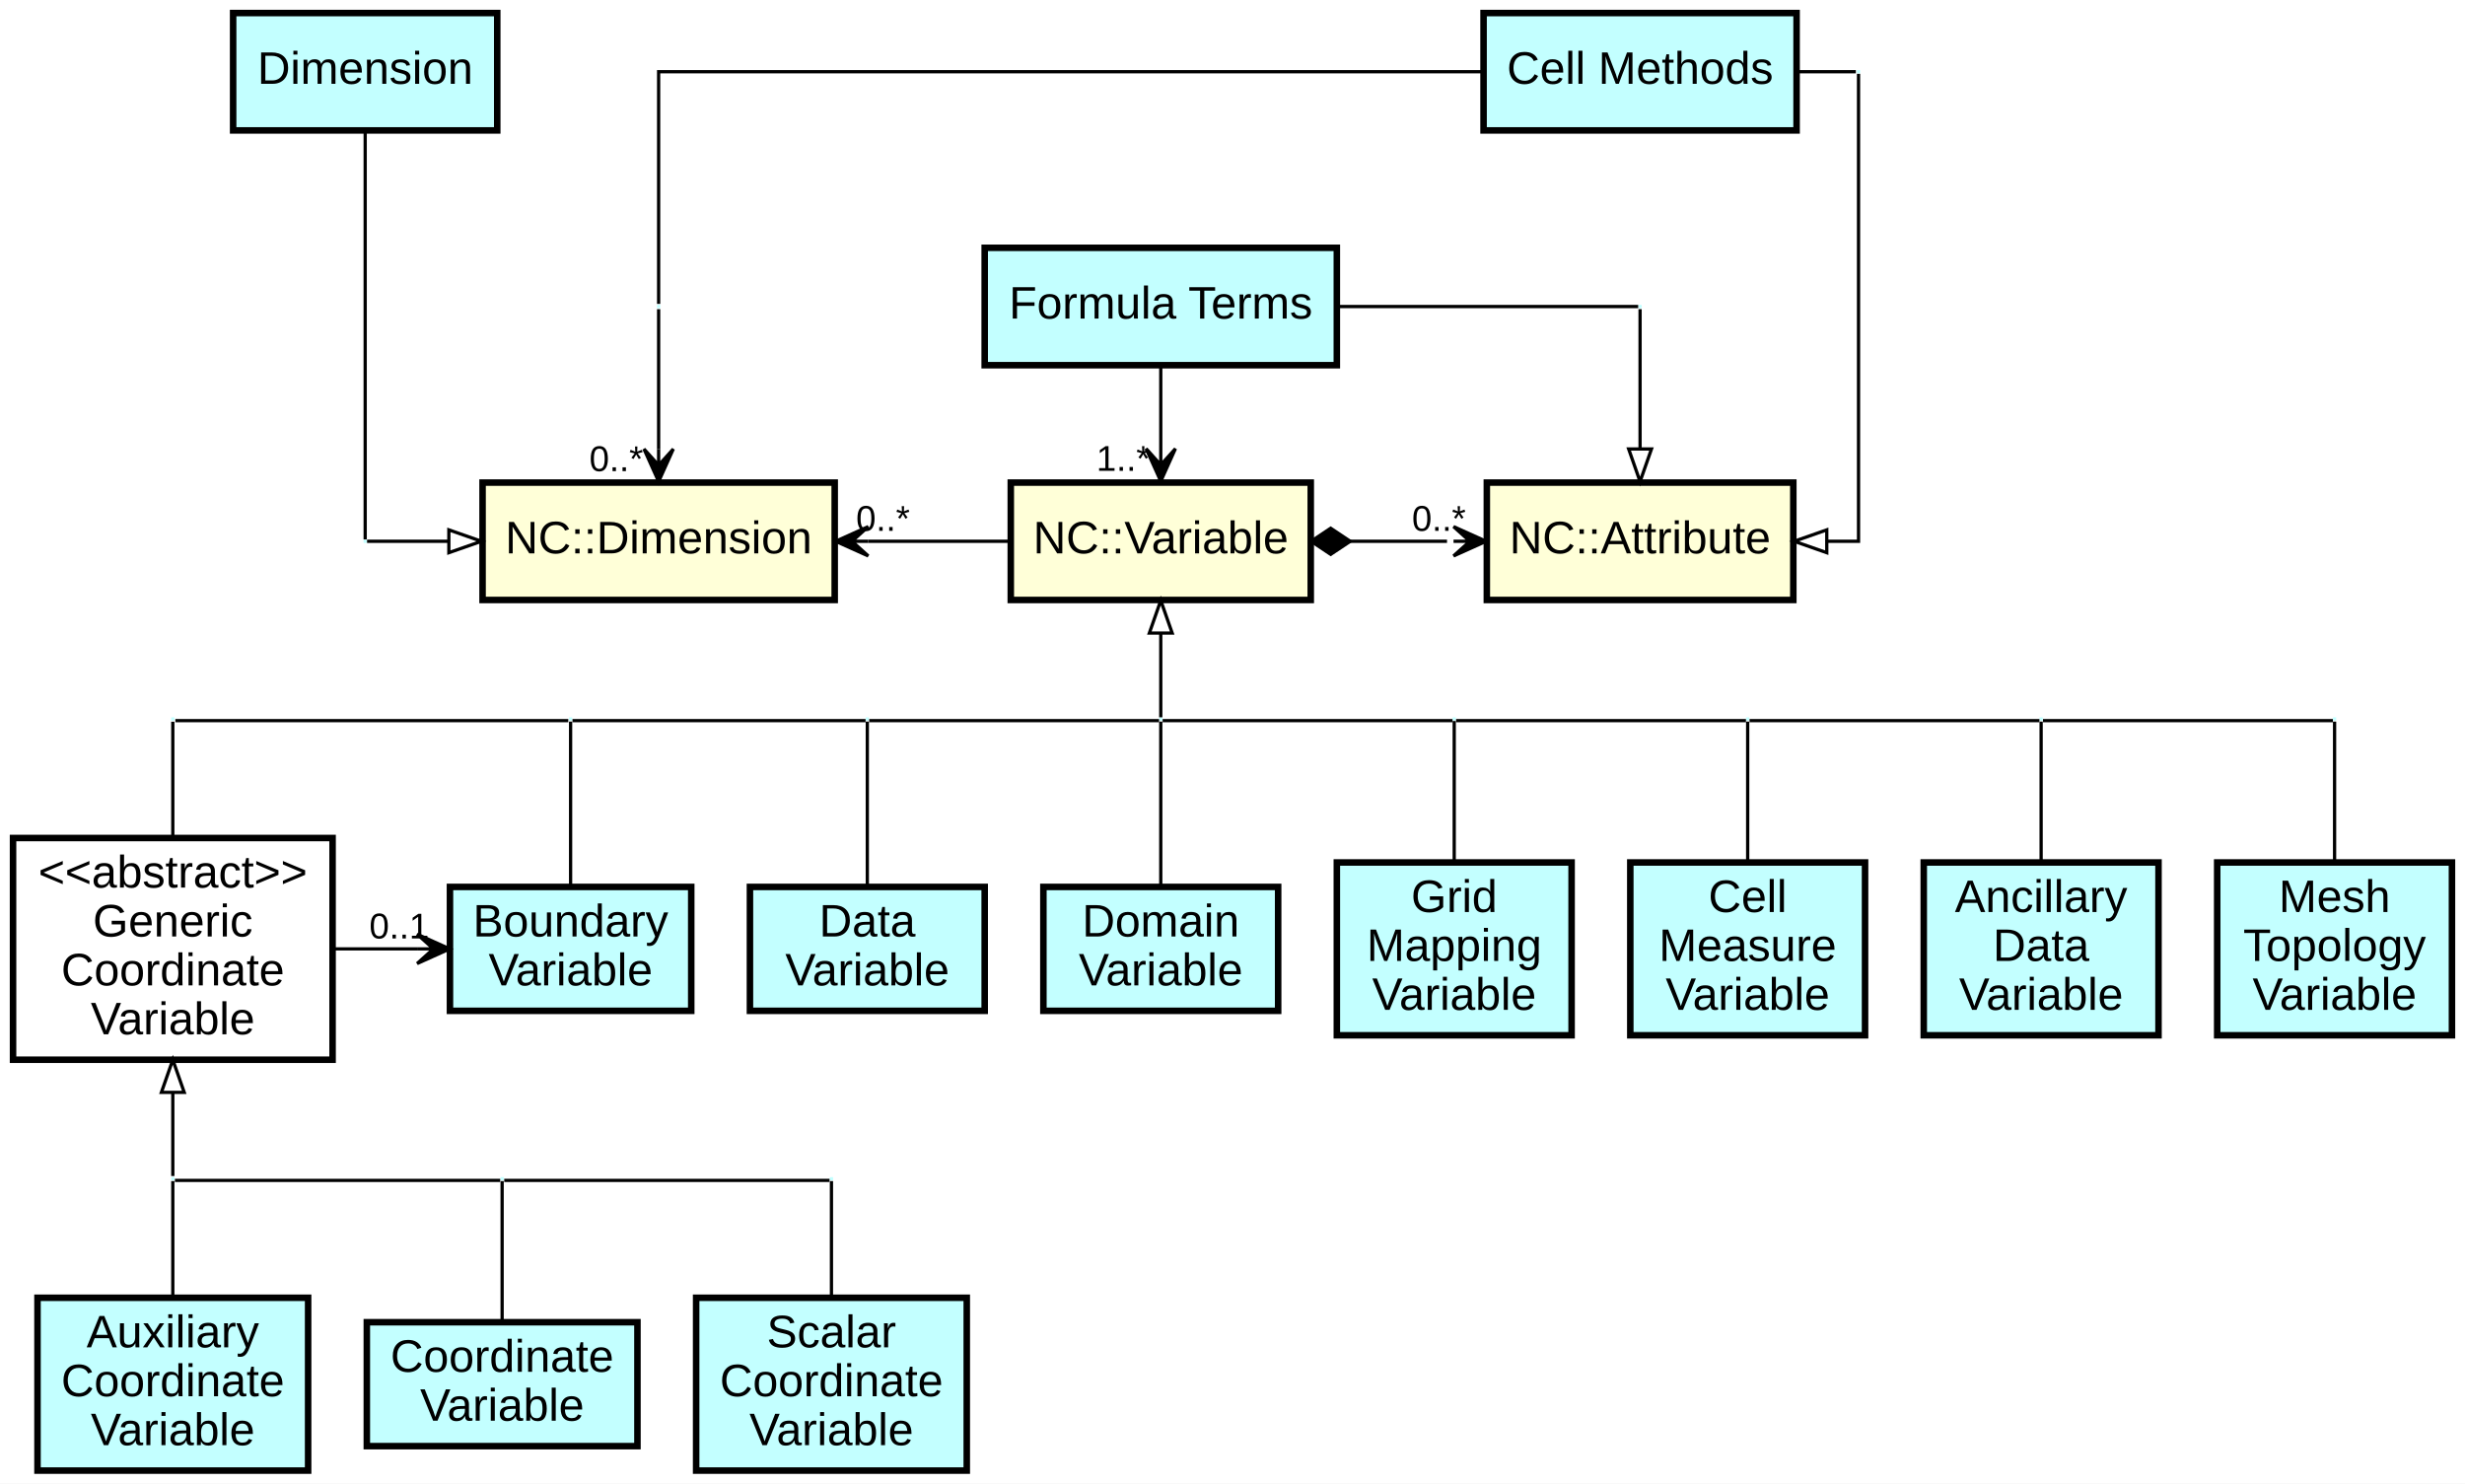
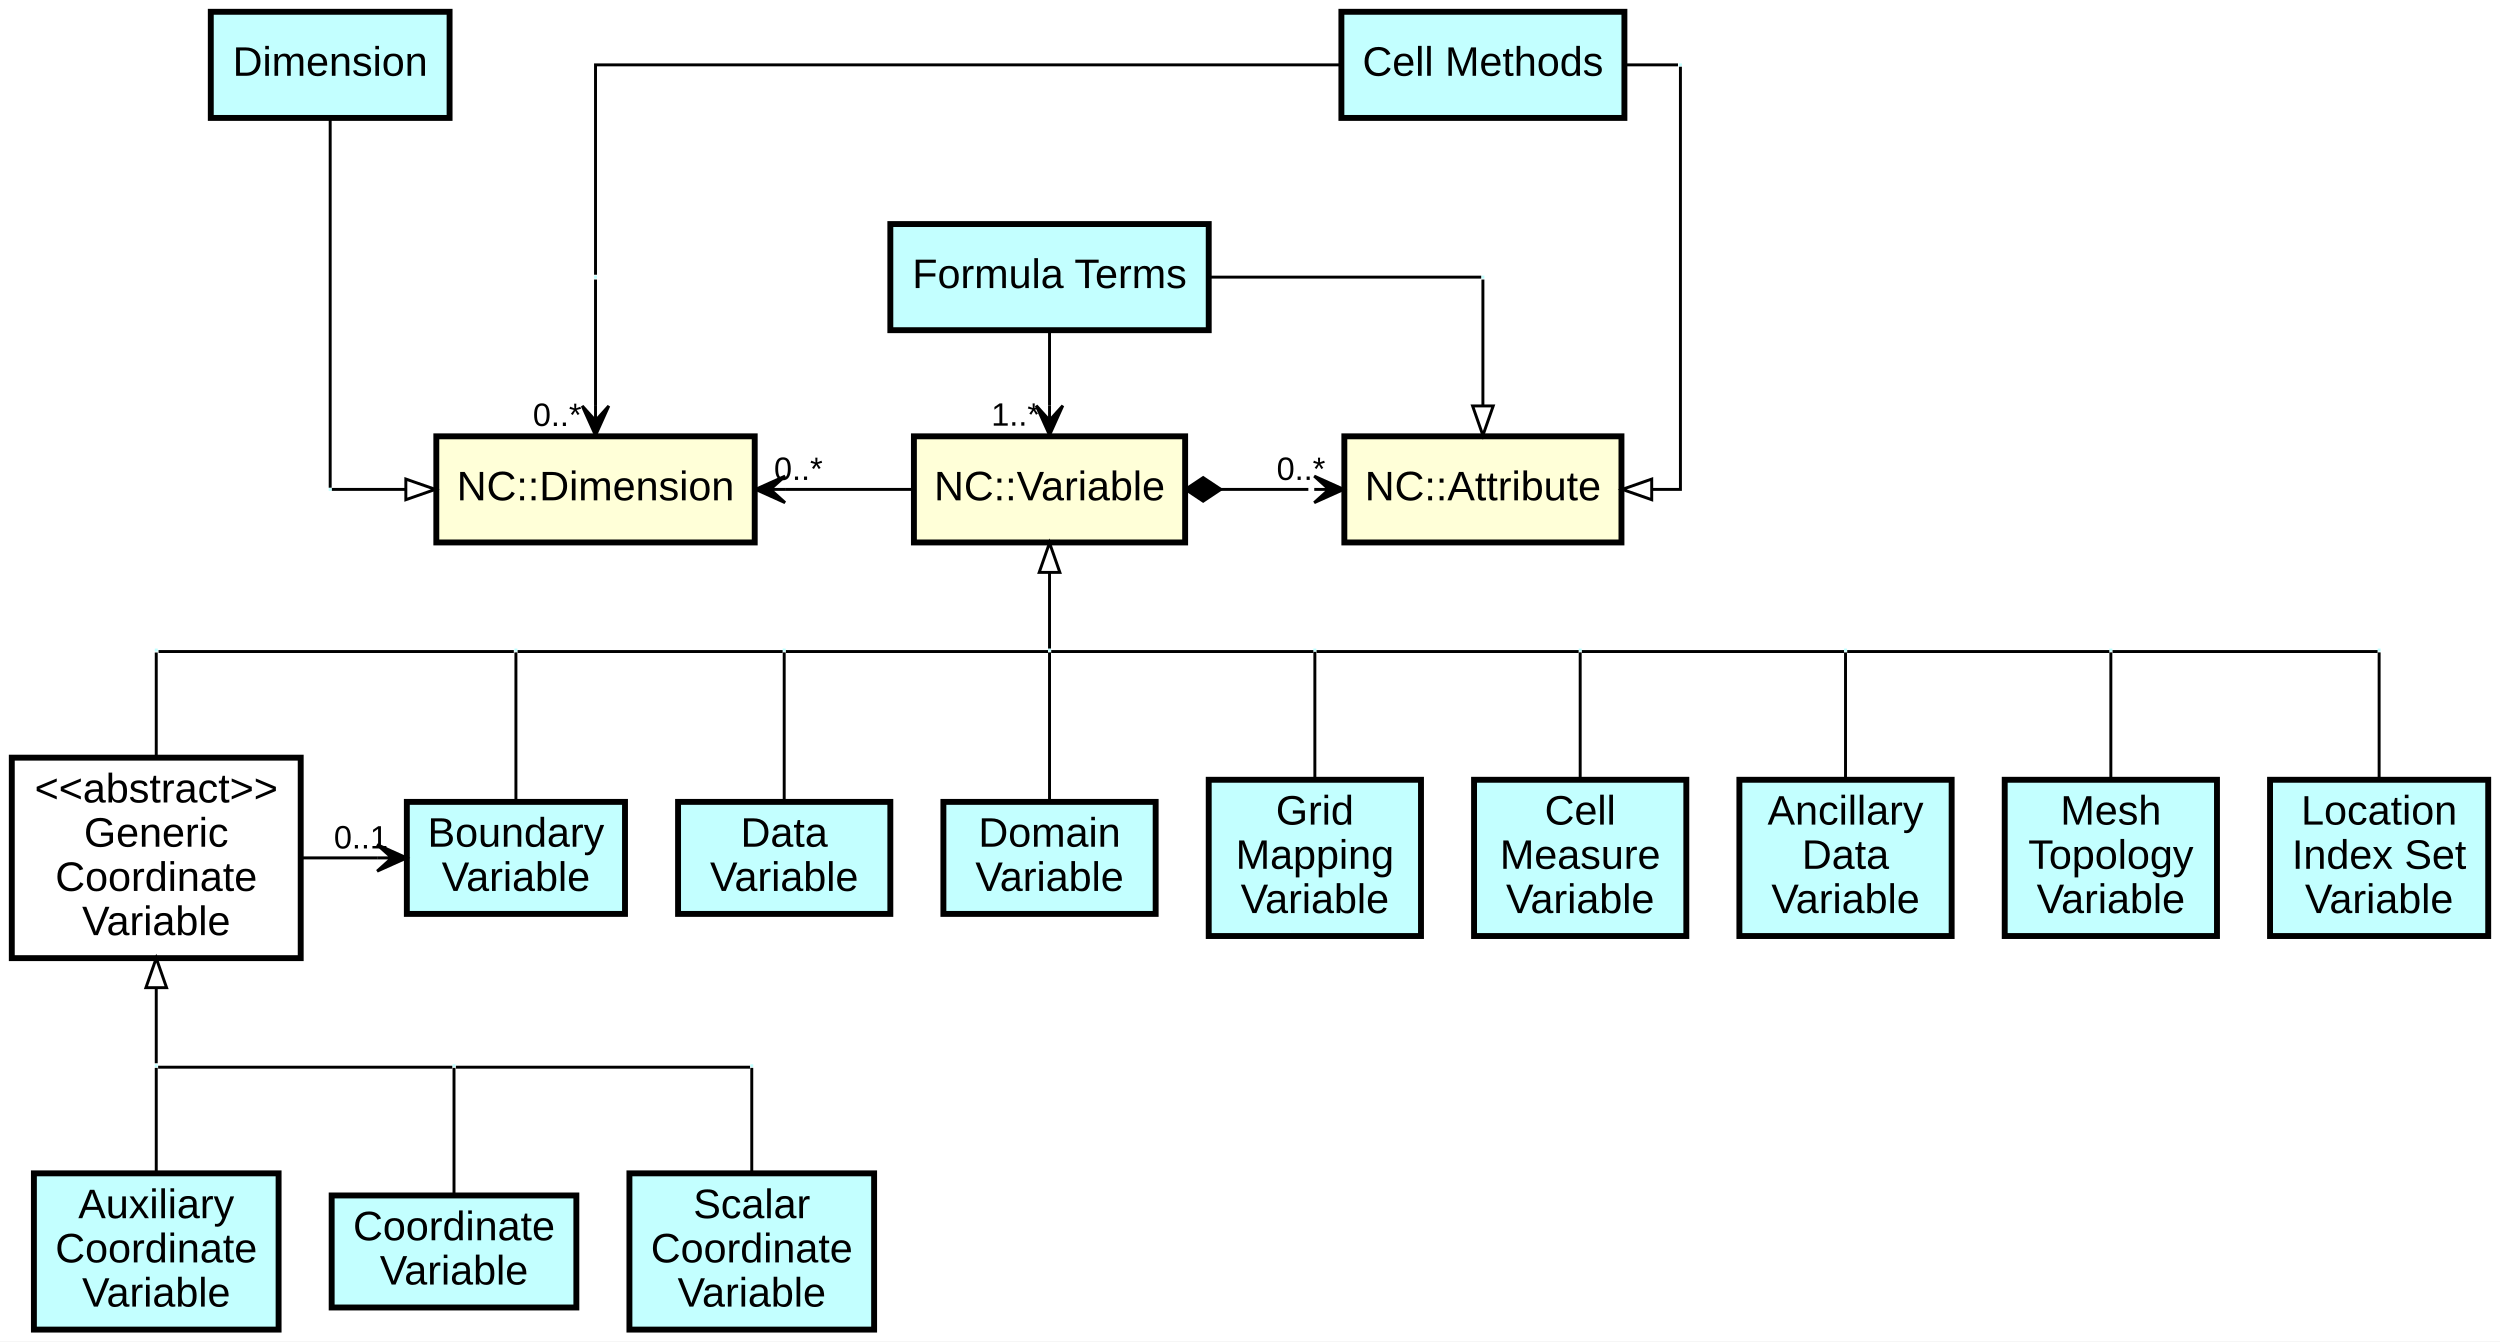
- <svg xmlns="http://www.w3.org/2000/svg" width="756pt" height="455pt" viewBox="0.00 0.00 756.00 455.00">
+ <svg xmlns="http://www.w3.org/2000/svg" width="848pt" height="455pt" viewBox="0.00 0.00 848.00 455.00">
  <g id="graph0" class="graph" transform="scale(1 1) rotate(0) translate(4 451)">
-     <polygon fill="white" stroke="transparent" points="-4,4 -4,-451 752,-451 752,4 -4,4" />
+     <polygon fill="white" stroke="transparent" points="-4,4 -4,-451 844,-451 844,4 -4,4" />
    <g id="node1" class="node">
      <polygon fill="#ffffd8" stroke="black" stroke-width="2" points="252,-303 144,-303 144,-267 252,-267 252,-303" />
      <text text-anchor="middle" x="198" y="-281.3" font-family="Arial" font-size="14.00">NC::Dimension</text>
    </g>
    <g id="node2" class="node">
      <polygon fill="#ffffd8" stroke="black" stroke-width="2" points="398,-303 306,-303 306,-267 398,-267 398,-303" />
      <text text-anchor="middle" x="352" y="-281.3" font-family="Arial" font-size="14.00">NC::Variable</text>
    </g>
    <g id="edge7" class="edge">
      <path fill="none" stroke="black" d="M262.29,-285C262.29,-285 305.85,-285 305.85,-285" />
      <polygon fill="black" stroke="black" points="252.29,-285 262.29,-280.5 257.29,-285 262.29,-285 262.29,-285 262.29,-285 257.29,-285 262.29,-289.5 252.29,-285 252.29,-285" />
      <text text-anchor="middle" x="266.79" y="-288.2" font-family="Arial" font-size="11.00">    0..*</text>
    </g>
    <g id="node3" class="node">
      <polygon fill="#ffffd8" stroke="black" stroke-width="2" points="546,-303 452,-303 452,-267 546,-267 546,-303" />
      <text text-anchor="middle" x="499" y="-281.3" font-family="Arial" font-size="14.00">NC::Attribute</text>
    </g>
    <g id="edge8" class="edge">
      <path fill="none" stroke="black" d="M408.11,-285C408.11,-285 439.79,-285 439.79,-285" />
      <polygon fill="black" stroke="black" points="451.79,-285 441.79,-289.5 446.79,-285 441.79,-285 441.79,-285 441.79,-285 446.79,-285 441.79,-280.5 451.79,-285 451.79,-285" />
      <polygon fill="black" stroke="black" points="410.11,-285 404.11,-289 398.11,-285 404.11,-281 410.11,-285" />
      <text text-anchor="middle" x="437.29" y="-288.2" font-family="Arial" font-size="11.00">0..*    </text>
    </g>
-     <g id="node24" class="node">
+     <g id="node25" class="node">
      <polygon fill="#c3ffff" stroke="transparent" stroke-width="2" points="352.5,-231 351.5,-231 351.5,-230 352.5,-230 352.5,-231" />
    </g>
    <g id="edge12" class="edge">
      <path fill="none" stroke="black" d="M352,-256.85C352,-256.85 352,-231.02 352,-231.02" />
      <polygon fill="none" stroke="black" points="348.5,-256.85 352,-266.85 355.5,-256.85 348.5,-256.85" />
    </g>
    <g id="node4" class="node">
      <polygon fill="white" stroke="black" stroke-width="2" points="98,-194 0,-194 0,-126 98,-126 98,-194" />
      <text text-anchor="middle" x="49" y="-178.8" font-family="Arial" font-size="14.00">&lt;&lt;abstract&gt;&gt;</text>
      <text text-anchor="middle" x="49" y="-163.8" font-family="Arial" font-size="14.00">Generic</text>
      <text text-anchor="middle" x="49" y="-148.8" font-family="Arial" font-size="14.00">Coordinate</text>
      <text text-anchor="middle" x="49" y="-133.8" font-family="Arial" font-size="14.00">Variable</text>
    </g>
    <g id="node15" class="node">
      <polygon fill="#c3ffff" stroke="black" stroke-width="2" points="208,-179 134,-179 134,-141 208,-141 208,-179" />
      <text text-anchor="middle" x="171" y="-163.8" font-family="Arial" font-size="14.00">Boundary</text>
      <text text-anchor="middle" x="171" y="-148.8" font-family="Arial" font-size="14.00">Variable</text>
    </g>
-     <g id="edge28" class="edge">
+     <g id="edge30" class="edge">
      <path fill="none" stroke="black" d="M98.27,-160C98.27,-160 123.93,-160 123.93,-160" />
      <polygon fill="black" stroke="black" points="133.93,-160 123.93,-164.5 128.93,-160 123.93,-160 123.93,-160 123.93,-160 128.93,-160 123.93,-155.5 133.93,-160 133.93,-160" />
      <text text-anchor="middle" x="118.43" y="-163.2" font-family="Arial" font-size="11.00">0..1    </text>
    </g>
-     <g id="node21" class="node">
+     <g id="node22" class="node">
      <polygon fill="#c3ffff" stroke="transparent" stroke-width="2" points="49.5,-231 48.5,-231 48.5,-230 49.5,-230 49.5,-231" />
    </g>
    <g id="edge14" class="edge">
      <path fill="none" stroke="black" d="M49,-194.01C49,-209.79 49,-225.89 49,-229.67" />
    </g>
-     <g id="node29" class="node">
+     <g id="node30" class="node">
      <polygon fill="#c3ffff" stroke="transparent" stroke-width="2" points="49.5,-90 48.5,-90 48.5,-89 49.5,-89 49.5,-90" />
    </g>
-     <g id="edge29" class="edge">
+     <g id="edge31" class="edge">
      <path fill="none" stroke="black" d="M49,-115.99C49,-115.99 49,-90.33 49,-90.33" />
      <polygon fill="none" stroke="black" points="45.5,-115.99 49,-125.99 52.5,-115.99 45.5,-115.99" />
    </g>
    <g id="node5" class="node">
      <polygon fill="#c3ffff" stroke="black" stroke-width="2" points="148.5,-447 67.5,-447 67.5,-411 148.5,-411 148.5,-447" />
      <text text-anchor="middle" x="108" y="-425.3" font-family="Arial" font-size="14.00">Dimension</text>
    </g>
-     <g id="node20" class="node">
+     <g id="node21" class="node">
      <polygon fill="#c3ffff" stroke="transparent" stroke-width="2" points="108.5,-285.5 107.5,-285.5 107.5,-284.5 108.5,-284.5 108.5,-285.5" />
    </g>
    <g id="edge1" class="edge">
      <path fill="none" stroke="black" d="M108,-410.76C108,-373.83 108,-293.05 108,-285.56" />
    </g>
    <g id="node6" class="node">
      <polygon fill="#c3ffff" stroke="black" stroke-width="2" points="547,-447 451,-447 451,-411 547,-411 547,-447" />
      <text text-anchor="middle" x="499" y="-425.3" font-family="Arial" font-size="14.00">Cell Methods</text>
    </g>
-     <g id="node18" class="node">
+     <g id="node19" class="node">
      <polygon fill="#c3ffff" stroke="transparent" stroke-width="2" points="198.5,-357.5 197.5,-357.5 197.5,-356.5 198.5,-356.5 198.5,-357.5" />
    </g>
    <g id="edge3" class="edge">
      <path fill="none" stroke="black" d="M450.97,-429C365.99,-429 198,-429 198,-429 198,-429 198,-365.72 198,-357.81" />
    </g>
-     <g id="node19" class="node">
+     <g id="node20" class="node">
      <polygon fill="#c3ffff" stroke="transparent" stroke-width="2" points="566.5,-429.5 565.5,-429.5 565.5,-428.5 566.5,-428.5 566.5,-429.5" />
    </g>
    <g id="edge5" class="edge">
      <path fill="none" stroke="black" d="M547.34,-429C555.92,-429 562.88,-429 565.18,-429" />
    </g>
-     <g id="node28" class="node">
+     <g id="node29" class="node">
      <polygon fill="#c3ffff" stroke="transparent" stroke-width="2" points="499.5,-357.5 498.5,-357.5 498.5,-356.5 499.5,-356.5 499.5,-357.5" />
    </g>
    <g id="node7" class="node">
      <polygon fill="#c3ffff" stroke="black" stroke-width="2" points="406,-375 298,-375 298,-339 406,-339 406,-375" />
      <text text-anchor="middle" x="352" y="-353.3" font-family="Arial" font-size="14.00">Formula Terms</text>
    </g>
    <g id="edge9" class="edge">
      <path fill="none" stroke="black" d="M352,-338.83C352,-338.83 352,-313.41 352,-313.41" />
      <polygon fill="black" stroke="black" points="352,-303.41 356.5,-313.41 352,-308.41 352,-313.41 352,-313.41 352,-313.41 352,-308.41 347.5,-313.41 352,-303.41 352,-303.41" />
      <text text-anchor="middle" x="340.5" y="-306.61" font-family="Arial" font-size="11.00">1..*  </text>
    </g>
    <g id="edge10" class="edge">
      <path fill="none" stroke="black" d="M406.32,-357C445.58,-357 492.68,-357 498.42,-357" />
    </g>
    <g id="node8" class="node">
      <polygon fill="#c3ffff" stroke="black" stroke-width="2" points="90.5,-53 7.5,-53 7.5,0 90.5,0 90.5,-53" />
      <text text-anchor="middle" x="49" y="-37.8" font-family="Arial" font-size="14.00">Auxiliary</text>
      <text text-anchor="middle" x="49" y="-22.8" font-family="Arial" font-size="14.00">Coordinate</text>
      <text text-anchor="middle" x="49" y="-7.8" font-family="Arial" font-size="14.00">Variable</text>
    </g>
    <g id="node9" class="node">
      <polygon fill="#c3ffff" stroke="black" stroke-width="2" points="191.5,-45.5 108.5,-45.5 108.5,-7.5 191.5,-7.5 191.5,-45.5" />
      <text text-anchor="middle" x="150" y="-30.3" font-family="Arial" font-size="14.00">Coordinate</text>
      <text text-anchor="middle" x="150" y="-15.3" font-family="Arial" font-size="14.00">Variable</text>
    </g>
    <g id="node10" class="node">
      <polygon fill="#c3ffff" stroke="black" stroke-width="2" points="292.5,-53 209.5,-53 209.5,0 292.5,0 292.5,-53" />
      <text text-anchor="middle" x="251" y="-37.8" font-family="Arial" font-size="14.00">Scalar</text>
      <text text-anchor="middle" x="251" y="-22.8" font-family="Arial" font-size="14.00">Coordinate</text>
      <text text-anchor="middle" x="251" y="-7.8" font-family="Arial" font-size="14.00">Variable</text>
    </g>
    <g id="node11" class="node">
      <polygon fill="#c3ffff" stroke="black" stroke-width="2" points="298,-179 226,-179 226,-141 298,-141 298,-179" />
      <text text-anchor="middle" x="262" y="-163.8" font-family="Arial" font-size="14.00">Data</text>
      <text text-anchor="middle" x="262" y="-148.8" font-family="Arial" font-size="14.00">Variable</text>
    </g>
    <g id="node12" class="node">
      <polygon fill="#c3ffff" stroke="black" stroke-width="2" points="388,-179 316,-179 316,-141 388,-141 388,-179" />
      <text text-anchor="middle" x="352" y="-163.8" font-family="Arial" font-size="14.00">Domain</text>
      <text text-anchor="middle" x="352" y="-148.8" font-family="Arial" font-size="14.00">Variable</text>
    </g>
    <g id="node13" class="node">
      <polygon fill="#c3ffff" stroke="black" stroke-width="2" points="568,-186.5 496,-186.5 496,-133.5 568,-133.5 568,-186.5" />
      <text text-anchor="middle" x="532" y="-171.3" font-family="Arial" font-size="14.00">Cell</text>
      <text text-anchor="middle" x="532" y="-156.3" font-family="Arial" font-size="14.00">Measure</text>
      <text text-anchor="middle" x="532" y="-141.3" font-family="Arial" font-size="14.00">Variable</text>
    </g>
    <g id="node14" class="node">
      <polygon fill="#c3ffff" stroke="black" stroke-width="2" points="658,-186.5 586,-186.5 586,-133.5 658,-133.5 658,-186.5" />
      <text text-anchor="middle" x="622" y="-171.3" font-family="Arial" font-size="14.00">Ancillary</text>
      <text text-anchor="middle" x="622" y="-156.3" font-family="Arial" font-size="14.00">Data</text>
      <text text-anchor="middle" x="622" y="-141.3" font-family="Arial" font-size="14.00">Variable</text>
    </g>
    <g id="node16" class="node">
      <polygon fill="#c3ffff" stroke="black" stroke-width="2" points="478,-186.5 406,-186.5 406,-133.5 478,-133.5 478,-186.5" />
      <text text-anchor="middle" x="442" y="-171.3" font-family="Arial" font-size="14.00">Grid</text>
      <text text-anchor="middle" x="442" y="-156.3" font-family="Arial" font-size="14.00">Mapping</text>
      <text text-anchor="middle" x="442" y="-141.3" font-family="Arial" font-size="14.00">Variable</text>
    </g>
-     <g id="node25" class="node">
+     <g id="node26" class="node">
      <polygon fill="#c3ffff" stroke="transparent" stroke-width="2" points="442.5,-231 441.5,-231 441.5,-230 442.5,-230 442.5,-231" />
    </g>
    <g id="edge21" class="edge">
      <path fill="none" stroke="black" d="M442,-186.65C442,-204.75 442,-226.06 442,-229.89" />
    </g>
    <g id="node17" class="node">
      <polygon fill="#c3ffff" stroke="black" stroke-width="2" points="748,-186.5 676,-186.5 676,-133.5 748,-133.5 748,-186.5" />
      <text text-anchor="middle" x="712" y="-171.3" font-family="Arial" font-size="14.00">Mesh</text>
      <text text-anchor="middle" x="712" y="-156.3" font-family="Arial" font-size="14.00">Topology</text>
      <text text-anchor="middle" x="712" y="-141.3" font-family="Arial" font-size="14.00">Variable</text>
    </g>
+     <g id="node18" class="node">
+       <polygon fill="#c3ffff" stroke="black" stroke-width="2" points="840,-186.5 766,-186.5 766,-133.5 840,-133.5 840,-186.5" />
+       <text text-anchor="middle" x="803" y="-171.3" font-family="Arial" font-size="14.00">Location</text>
+       <text text-anchor="middle" x="803" y="-156.3" font-family="Arial" font-size="14.00">Index Set</text>
+       <text text-anchor="middle" x="803" y="-141.3" font-family="Arial" font-size="14.00">Variable</text>
+     </g>
    <g id="edge4" class="edge">
      <path fill="none" stroke="black" d="M198,-356.19C198,-356.19 198,-313.31 198,-313.31" />
      <polygon fill="black" stroke="black" points="198,-303.31 202.5,-313.31 198,-308.31 198,-313.31 198,-313.31 198,-313.31 198,-308.31 193.5,-313.31 198,-303.31 198,-303.31" />
      <text text-anchor="middle" x="185" y="-306.51" font-family="Arial" font-size="11.00">0..*   </text>
    </g>
    <g id="edge6" class="edge">
      <path fill="none" stroke="black" d="M566,-428.36C566,-417.97 566,-285 566,-285 566,-285 556.26,-285 556.26,-285" />
      <polygon fill="none" stroke="black" points="556.26,-281.5 546.26,-285 556.26,-288.5 556.26,-281.5" />
    </g>
    <g id="edge2" class="edge">
      <path fill="none" stroke="black" d="M108.57,-285C108.57,-285 133.66,-285 133.66,-285" />
      <polygon fill="none" stroke="black" points="133.66,-288.5 143.66,-285 133.66,-281.5 133.66,-288.5" />
    </g>
-     <g id="node22" class="node">
+     <g id="node23" class="node">
      <polygon fill="#c3ffff" stroke="transparent" stroke-width="2" points="171.5,-231 170.5,-231 170.5,-230 171.5,-230 171.5,-231" />
    </g>
    <g id="edge15" class="edge">
      <path fill="none" stroke="black" d="M49.78,-230C59.68,-230 160.83,-230 170.29,-230" />
    </g>
    <g id="edge16" class="edge">
      <path fill="none" stroke="black" d="M171,-229.71C171,-224.81 171,-198.19 171,-179.31" />
    </g>
-     <g id="node23" class="node">
+     <g id="node24" class="node">
      <polygon fill="#c3ffff" stroke="transparent" stroke-width="2" points="262.5,-231 261.5,-231 261.5,-230 262.5,-230 262.5,-231" />
    </g>
    <g id="edge17" class="edge">
      <path fill="none" stroke="black" d="M171.58,-230C178.97,-230 254.41,-230 261.47,-230" />
    </g>
    <g id="edge18" class="edge">
      <path fill="none" stroke="black" d="M262,-229.71C262,-224.81 262,-198.19 262,-179.31" />
    </g>
    <g id="edge19" class="edge">
      <path fill="none" stroke="black" d="M262.57,-230C269.88,-230 344.5,-230 351.48,-230" />
    </g>
    <g id="edge13" class="edge">
      <path fill="none" stroke="black" d="M352,-229.71C352,-224.81 352,-198.19 352,-179.31" />
    </g>
    <g id="edge20" class="edge">
      <path fill="none" stroke="black" d="M352.57,-230C359.88,-230 434.5,-230 441.48,-230" />
    </g>
-     <g id="node26" class="node">
+     <g id="node27" class="node">
      <polygon fill="#c3ffff" stroke="transparent" stroke-width="2" points="532.5,-231 531.5,-231 531.5,-230 532.5,-230 532.5,-231" />
    </g>
    <g id="edge22" class="edge">
      <path fill="none" stroke="black" d="M442.57,-230C449.88,-230 524.5,-230 531.48,-230" />
    </g>
    <g id="edge23" class="edge">
      <path fill="none" stroke="black" d="M532,-229.71C532,-225.41 532,-204.43 532,-186.6" />
    </g>
-     <g id="node27" class="node">
+     <g id="node28" class="node">
      <polygon fill="#c3ffff" stroke="transparent" stroke-width="2" points="622.5,-231 621.5,-231 621.5,-230 622.5,-230 622.5,-231" />
    </g>
    <g id="edge24" class="edge">
      <path fill="none" stroke="black" d="M532.57,-230C539.88,-230 614.5,-230 621.48,-230" />
    </g>
    <g id="edge25" class="edge">
      <path fill="none" stroke="black" d="M622,-229.71C622,-225.41 622,-204.43 622,-186.6" />
    </g>
-     <g id="node32" class="node">
+     <g id="node33" class="node">
      <polygon fill="#c3ffff" stroke="transparent" stroke-width="2" points="712.5,-231 711.5,-231 711.5,-230 712.5,-230 712.5,-231" />
    </g>
    <g id="edge26" class="edge">
      <path fill="none" stroke="black" d="M622.57,-230C629.88,-230 704.5,-230 711.48,-230" />
    </g>
    <g id="edge11" class="edge">
      <path fill="none" stroke="black" d="M499,-356.19C499,-356.19 499,-313.31 499,-313.31" />
      <polygon fill="none" stroke="black" points="502.5,-313.31 499,-303.31 495.5,-313.31 502.5,-313.31" />
    </g>
-     <g id="edge30" class="edge">
+     <g id="edge32" class="edge">
      <path fill="none" stroke="black" d="M49,-88.79C49,-85.2 49,-68.52 49,-53.33" />
    </g>
-     <g id="node30" class="node">
+     <g id="node31" class="node">
      <polygon fill="#c3ffff" stroke="transparent" stroke-width="2" points="150.5,-90 149.5,-90 149.5,-89 150.5,-89 150.5,-90" />
    </g>
-     <g id="edge31" class="edge">
+     <g id="edge33" class="edge">
      <path fill="none" stroke="black" d="M49.64,-89C57.84,-89 141.58,-89 149.41,-89" />
    </g>
-     <g id="edge32" class="edge">
+     <g id="edge34" class="edge">
      <path fill="none" stroke="black" d="M150,-88.79C150,-84.57 150,-62.37 150,-45.66" />
    </g>
-     <g id="node31" class="node">
+     <g id="node32" class="node">
      <polygon fill="#c3ffff" stroke="transparent" stroke-width="2" points="251.5,-90 250.5,-90 250.5,-89 251.5,-89 251.5,-90" />
    </g>
-     <g id="edge33" class="edge">
+     <g id="edge35" class="edge">
      <path fill="none" stroke="black" d="M150.64,-89C158.84,-89 242.58,-89 250.41,-89" />
    </g>
-     <g id="edge34" class="edge">
+     <g id="edge36" class="edge">
      <path fill="none" stroke="black" d="M251,-88.79C251,-85.2 251,-68.52 251,-53.33" />
    </g>
    <g id="edge27" class="edge">
      <path fill="none" stroke="black" d="M712,-229.71C712,-225.41 712,-204.43 712,-186.6" />
    </g>
+     <g id="node34" class="node">
+       <polygon fill="#c3ffff" stroke="transparent" stroke-width="2" points="803.5,-231 802.5,-231 802.5,-230 803.5,-230 803.5,-231" />
+     </g>
+     <g id="edge28" class="edge">
+       <path fill="none" stroke="black" d="M712.58,-230C719.97,-230 795.41,-230 802.47,-230" />
+     </g>
+     <g id="edge29" class="edge">
+       <path fill="none" stroke="black" d="M803,-229.71C803,-225.41 803,-204.43 803,-186.6" />
+     </g>
  </g>
</svg>
